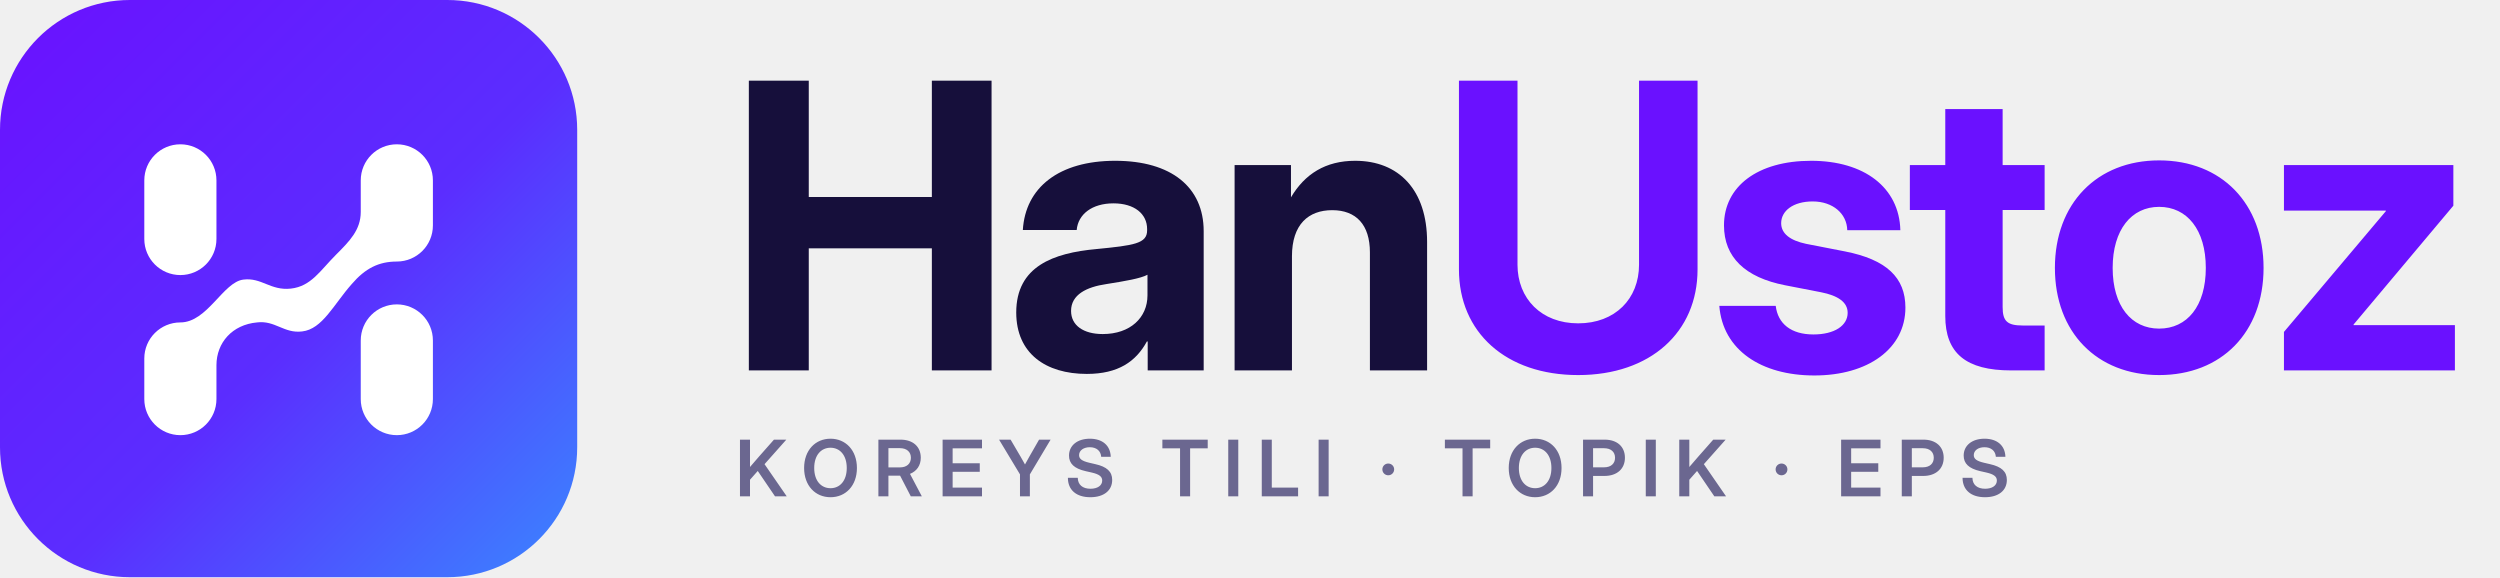
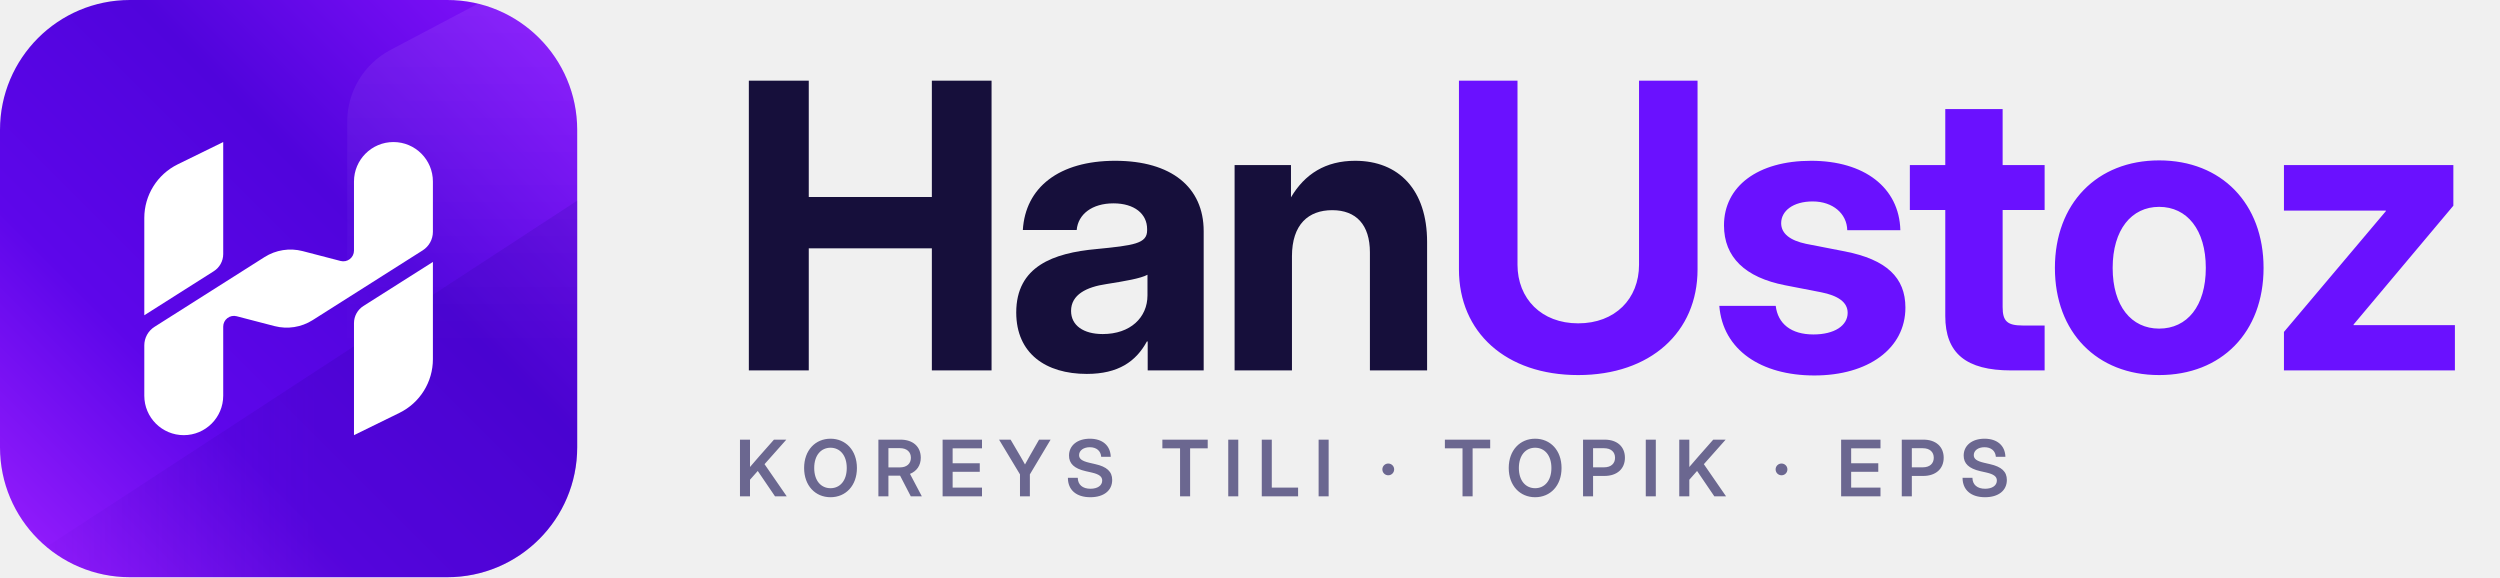
<svg xmlns="http://www.w3.org/2000/svg" width="693" height="160" viewBox="0 0 693 160">
  <defs>
-     <linearGradient id="hq-bg" x1="0" y1="0" x2="1" y2="1">
-       <stop offset="0" stop-color="#6a11ff" />
-       <stop offset=".55" stop-color="#5b2dff" />
-       <stop offset="1" stop-color="#3a86ff" />
+     <linearGradient id="hq-bg" x1="0" y1="1" x2="1" y2="0">
+       <stop offset="0" stop-color="#9b1fff" />
+       <stop offset=".32" stop-color="#5d06ea" />
+       <stop offset=".62" stop-color="#5004dc" />
+       <stop offset="1" stop-color="#8812ff" />
    </linearGradient>
+     <linearGradient id="hq-shade" x1="0" y1="0" x2="1" y2="0">
+       <stop offset="0" stop-color="#3200a8" stop-opacity="0" />
+       <stop offset=".55" stop-color="#3200a8" stop-opacity=".22" />
+     </linearGradient>
+     <linearGradient id="hq-glow" x1="0" y1="0" x2="0" y2="1">
+       <stop offset="0" stop-color="#fff" stop-opacity=".08" />
+       <stop offset=".6" stop-color="#fff" stop-opacity="0" />
+     </linearGradient>
+     <clipPath id="hq-round">
+       <rect width="512" height="512" rx="115.2" />
+     </clipPath>
  </defs>
-   <rect width="160" height="160" rx="36" fill="url(#hq-bg)" />
+   <g transform="scale(0.3125)" clip-path="url(#hq-round)">
+     <rect width="512" height="512" fill="url(#hq-bg)" />
+     <path d="M0 512 L512 178 V512 Z" fill="url(#hq-shade)" />
+     <path d="M308 512 V108 A72 72 0 0 1 346.2 44.4 L430.2 0 H512 V512 Z" fill="url(#hq-glow)" />
+   </g>
  <g transform="translate(0.00 0.00) scale(0.3125)" fill="#ffffff">
-     <rect x="128" y="128" width="64" height="116" rx="32" />
-     <rect x="320" y="270" width="64" height="116" rx="32" />
-     <path d="M128 354 A32 32 0 0 0 192 354 V324 C192 304 206 288 228 286 C244 284 252 296 268 294 C286 292 296 270 312 252 C324 238 336 232 352 232 A32 32 0 0 0 384 200 V160 A32 32 0 0 0 320 160 V188 C320 204 310 214 298 226 C284 240 276 254 258 256 C240 258 232 246 216 248 C198 250 184 286 160 286 A32 32 0 0 0 128 318 Z" />
+     <path d="M137.06 289.91 L234.64 228.05 A43 43 0 0 1 268.48 222.74 L302.11 231.49 A9.5 9.5 0 0 0 314 222.29 L314 161 A35 35 0 0 1 349 126 A35 35 0 0 1 384 161 L384 205.62 A19.5 19.5 0 0 1 374.94 222.09 L277.36 283.95 A43 43 0 0 1 243.52 289.26 L209.89 280.51 A9.5 9.5 0 0 0 198 289.71 L198 351 A35 35 0 0 1 163 386 A35 35 0 0 1 128 351 L128 306.38 A19.5 19.5 0 0 1 137.06 289.91 Z" />
+     <path d="M198 126 L198 225.37 A18 18 0 0 1 189.64 240.57 L128 279.65 L128 193.35 A53 53 0 0 1 157.68 145.76 L198 126 Z" />
+     <path d="M314 386 L314 286.63 A18 18 0 0 1 322.36 271.43 L384 232.35 L384 318.65 A53 53 0 0 1 354.32 366.24 L314 386 Z" />
  </g>
  <g transform="translate(201.60 102.68)">
    <path d="M5.98 0.00L22.59 0.00L22.59 -33.85L56.71 -33.85L56.71 0.00L73.26 0.00L73.26 -80.32L56.71 -80.32L56.71 -48.08L22.59 -48.08L22.59 -80.32L5.98 -80.32ZM99.66 0.97C108.40 0.97 113.30 -2.48 116.32 -8.03L116.54 -8.03L116.54 0.00L132.06 0.00L132.06 -38.60C132.06 -50.78 123.11 -58.11 107.53 -58.11C91.90 -58.11 82.63 -50.67 81.93 -38.92L96.86 -38.92C97.24 -43.29 101.12 -46.31 107.05 -46.31C112.87 -46.31 116.38 -43.39 116.38 -39.19L116.38 -38.81C116.38 -35.15 112.71 -34.66 102.31 -33.64C90.45 -32.56 80.10 -28.89 80.10 -16.06C80.10 -4.69 88.29 0.97 99.66 0.97ZM104.08 -10.08C98.75 -10.08 95.30 -12.45 95.30 -16.50C95.30 -21.02 99.61 -23.13 105.06 -23.93C110.18 -24.74 114.65 -25.50 116.48 -26.52L116.48 -20.81C116.48 -14.66 111.74 -10.08 104.08 -10.08ZM156.53 -31.64C156.53 -40.48 161.11 -44.42 167.69 -44.42C174.32 -44.42 178.14 -40.38 178.14 -32.72L178.14 0.00L193.99 0.00L193.99 -35.63C193.99 -50.02 186.18 -58.11 174.05 -58.11C165.85 -58.11 160.09 -54.45 156.26 -47.98L156.26 -56.92L140.63 -56.92L140.63 0.00L156.53 0.00Z" fill="#160f3b" />
    <path transform="translate(197.00 0)" d="M38.87 1.29C58.92 1.29 71.96 -10.62 71.96 -27.98L71.96 -80.32L55.74 -80.32L55.74 -29.32C55.74 -19.84 49.11 -13.05 38.87 -13.05C28.68 -13.05 22.05 -19.89 22.05 -29.32L22.05 -80.32L5.82 -80.32L5.82 -27.98C5.82 -10.57 18.81 1.29 38.87 1.29ZM104.35 1.40C119.23 1.40 129.58 -6.04 129.58 -17.41C129.58 -25.77 124.30 -30.73 112.82 -32.99L102.04 -35.09C97.67 -36.01 95.14 -37.90 95.14 -40.81C95.14 -44.20 98.42 -46.84 103.87 -46.84C109.48 -46.84 113.36 -43.45 113.46 -38.87L128.18 -38.87C127.86 -50.73 118.15 -58.11 103.44 -58.11C88.61 -58.11 79.29 -51.00 79.29 -40.21C79.29 -31.37 85.16 -25.77 96.21 -23.61L106.19 -21.67C110.82 -20.75 113.57 -18.97 113.57 -15.96C113.57 -12.45 109.96 -9.97 104.08 -9.97C97.89 -9.97 94.22 -12.94 93.63 -17.90L77.99 -17.90C78.96 -5.66 89.58 1.40 104.35 1.40ZM168.17 -56.92L156.53 -56.92L156.53 -72.45L140.63 -72.45L140.63 -56.92L130.81 -56.92L130.81 -44.47L140.63 -44.47L140.63 -15.09C140.63 -4.74 146.39 0.00 158.90 0.00L168.17 0.00L168.17 -12.45L162.08 -12.45C157.77 -12.45 156.53 -13.69 156.53 -17.57L156.53 -44.47L168.17 -44.47ZM199.91 1.29C217.22 1.29 228.86 -10.57 228.86 -28.41C228.86 -46.25 217.22 -58.22 199.91 -58.22C182.66 -58.22 171.02 -46.25 171.02 -28.41C171.02 -10.57 182.66 1.29 199.91 1.29ZM199.91 -11.59C192.21 -11.59 187.03 -17.84 187.03 -28.41C187.03 -39.03 192.26 -45.34 199.91 -45.34C207.62 -45.34 212.85 -39.03 212.85 -28.41C212.85 -17.84 207.68 -11.59 199.91 -11.59ZM234.51 0.00L281.90 0.00L281.90 -12.56L253.81 -12.56L253.81 -12.72L281.47 -45.66L281.47 -56.92L234.51 -56.92L234.51 -44.31L262.76 -44.31L262.76 -44.15L234.51 -10.67Z" fill="#6a11ff" />
  </g>
  <path transform="translate(203.81 137.58)" d="M1.31 0.00L4.09 0.00L4.09 -4.60L6.24 -7.03L11.02 0.00L14.27 0.00L8.12 -8.91L14.16 -15.71L10.73 -15.71L6.55 -10.98C5.73 -10.03 4.91 -9.08 4.09 -8.13L4.09 -15.71L1.31 -15.71ZM26.41 0.25C30.61 0.25 33.73 -2.94 33.73 -7.85C33.73 -12.77 30.61 -15.97 26.41 -15.97C22.20 -15.97 19.09 -12.77 19.09 -7.85C19.09 -2.95 22.20 0.25 26.41 0.25ZM26.41 -2.25C23.83 -2.25 21.89 -4.26 21.89 -7.85C21.89 -11.44 23.83 -13.47 26.41 -13.47C28.97 -13.47 30.91 -11.44 30.91 -7.85C30.91 -4.26 28.97 -2.25 26.41 -2.25ZM39.68 0.00L42.46 0.00L42.46 -5.72L45.63 -5.72C45.66 -5.72 45.68 -5.72 45.70 -5.72L48.66 0.00L51.72 0.00L48.44 -6.22C50.31 -6.98 51.43 -8.55 51.43 -10.69C51.43 -13.77 49.27 -15.71 45.81 -15.71L39.68 -15.71ZM42.46 -8.02L42.46 -13.35L45.65 -13.35C47.53 -13.35 48.69 -12.33 48.69 -10.69C48.69 -9.05 47.53 -8.02 45.67 -8.02ZM57.48 0.00L68.40 0.00L68.40 -2.42L60.26 -2.42L60.26 -6.79L67.78 -6.79L67.78 -9.17L60.26 -9.17L60.26 -13.30L68.40 -13.30L68.40 -15.71L57.48 -15.71ZM78.93 0.00L81.67 0.00L81.67 -6.08L87.42 -15.71L84.22 -15.71L81.45 -10.87C81.06 -10.20 80.69 -9.51 80.32 -8.83C79.95 -9.51 79.57 -10.20 79.17 -10.87L76.33 -15.71L73.13 -15.71L78.93 -6.08ZM98.44 0.25C102.16 0.25 104.49 -1.60 104.49 -4.54C104.49 -6.84 103.02 -8.21 99.77 -8.93L98.17 -9.30C96.13 -9.78 95.31 -10.37 95.31 -11.42C95.31 -12.71 96.55 -13.61 98.29 -13.61C100.12 -13.61 101.33 -12.60 101.44 -10.95L104.09 -10.95C103.99 -14.07 101.81 -15.97 98.30 -15.97C94.83 -15.97 92.52 -14.09 92.52 -11.29C92.52 -9.08 93.96 -7.70 97.11 -6.98L98.79 -6.60C100.89 -6.12 101.72 -5.47 101.72 -4.37C101.72 -2.98 100.42 -2.10 98.46 -2.10C96.27 -2.10 94.97 -3.23 94.95 -5.13L92.21 -5.13C92.21 -1.76 94.54 0.25 98.44 0.25ZM118.40 -13.30L123.30 -13.30L123.30 0.00L126.09 0.00L126.09 -13.30L130.97 -13.30L130.97 -15.71L118.40 -15.71ZM139.44 -15.71L136.66 -15.71L136.66 0.00L139.44 0.00ZM145.95 0.00L156.02 0.00L156.02 -2.42L148.73 -2.42L148.73 -15.71L145.95 -15.71ZM164.49 -15.71L161.71 -15.71L161.71 0.00L164.49 0.00ZM181.01 -5.83C181.92 -5.83 182.65 -6.55 182.65 -7.47C182.65 -8.37 181.92 -9.09 181.01 -9.09C180.11 -9.09 179.38 -8.37 179.38 -7.47C179.38 -6.55 180.11 -5.83 181.01 -5.83ZM196.71 -13.30L201.60 -13.30L201.60 0.00L204.40 0.00L204.40 -13.30L209.27 -13.30L209.27 -15.71L196.71 -15.71ZM221.73 0.25C225.94 0.25 229.05 -2.94 229.05 -7.85C229.05 -12.77 225.94 -15.97 221.73 -15.97C217.53 -15.97 214.41 -12.77 214.41 -7.85C214.41 -2.95 217.53 0.25 221.73 0.25ZM221.73 -2.25C219.16 -2.25 217.22 -4.26 217.22 -7.85C217.22 -11.44 219.16 -13.47 221.73 -13.47C224.30 -13.47 226.24 -11.44 226.24 -7.85C226.24 -4.26 224.30 -2.25 221.73 -2.25ZM235.01 0.00L237.79 0.00L237.79 -5.65L240.96 -5.65C244.41 -5.65 246.62 -7.60 246.62 -10.69C246.62 -13.77 244.46 -15.71 241.01 -15.71L235.01 -15.71ZM237.79 -8.04L237.79 -13.33L240.85 -13.33C242.73 -13.33 243.88 -12.33 243.88 -10.69C243.88 -9.05 242.73 -8.04 240.85 -8.04ZM255.18 -15.71L252.40 -15.71L252.40 0.00L255.18 0.00ZM261.68 0.00L264.47 0.00L264.47 -4.60L266.62 -7.03L271.40 0.00L274.65 0.00L268.50 -8.91L274.54 -15.71L271.10 -15.71L266.93 -10.98C266.10 -10.03 265.29 -9.08 264.47 -8.13L264.47 -15.71L261.68 -15.71ZM290.03 -5.83C290.93 -5.83 291.66 -6.55 291.66 -7.47C291.66 -8.37 290.93 -9.09 290.03 -9.09C289.12 -9.09 288.39 -8.37 288.39 -7.47C288.39 -6.55 289.12 -5.83 290.03 -5.83ZM306.55 0.00L317.46 0.00L317.46 -2.42L309.33 -2.42L309.33 -6.79L316.85 -6.79L316.85 -9.17L309.33 -9.17L309.33 -13.30L317.46 -13.30L317.46 -15.71L306.55 -15.71ZM323.36 0.00L326.15 0.00L326.15 -5.65L329.31 -5.65C332.76 -5.65 334.98 -7.60 334.98 -10.69C334.98 -13.77 332.81 -15.71 329.37 -15.71L323.36 -15.71ZM326.15 -8.04L326.15 -13.33L329.21 -13.33C331.08 -13.33 332.23 -12.33 332.23 -10.69C332.23 -9.05 331.08 -8.04 329.21 -8.04ZM346.44 0.25C350.16 0.25 352.49 -1.60 352.49 -4.54C352.49 -6.84 351.02 -8.21 347.77 -8.93L346.17 -9.30C344.13 -9.78 343.32 -10.37 343.32 -11.42C343.32 -12.71 344.55 -13.61 346.29 -13.61C348.12 -13.61 349.33 -12.60 349.44 -10.95L352.09 -10.95C352.00 -14.07 349.81 -15.97 346.30 -15.97C342.83 -15.97 340.52 -14.09 340.52 -11.29C340.52 -9.08 341.97 -7.70 345.11 -6.98L346.80 -6.60C348.89 -6.12 349.72 -5.47 349.72 -4.37C349.72 -2.98 348.42 -2.10 346.46 -2.10C344.27 -2.10 342.97 -3.23 342.95 -5.13L340.21 -5.13C340.21 -1.76 342.55 0.25 346.44 0.25Z" fill="#6b6790" />
</svg>
